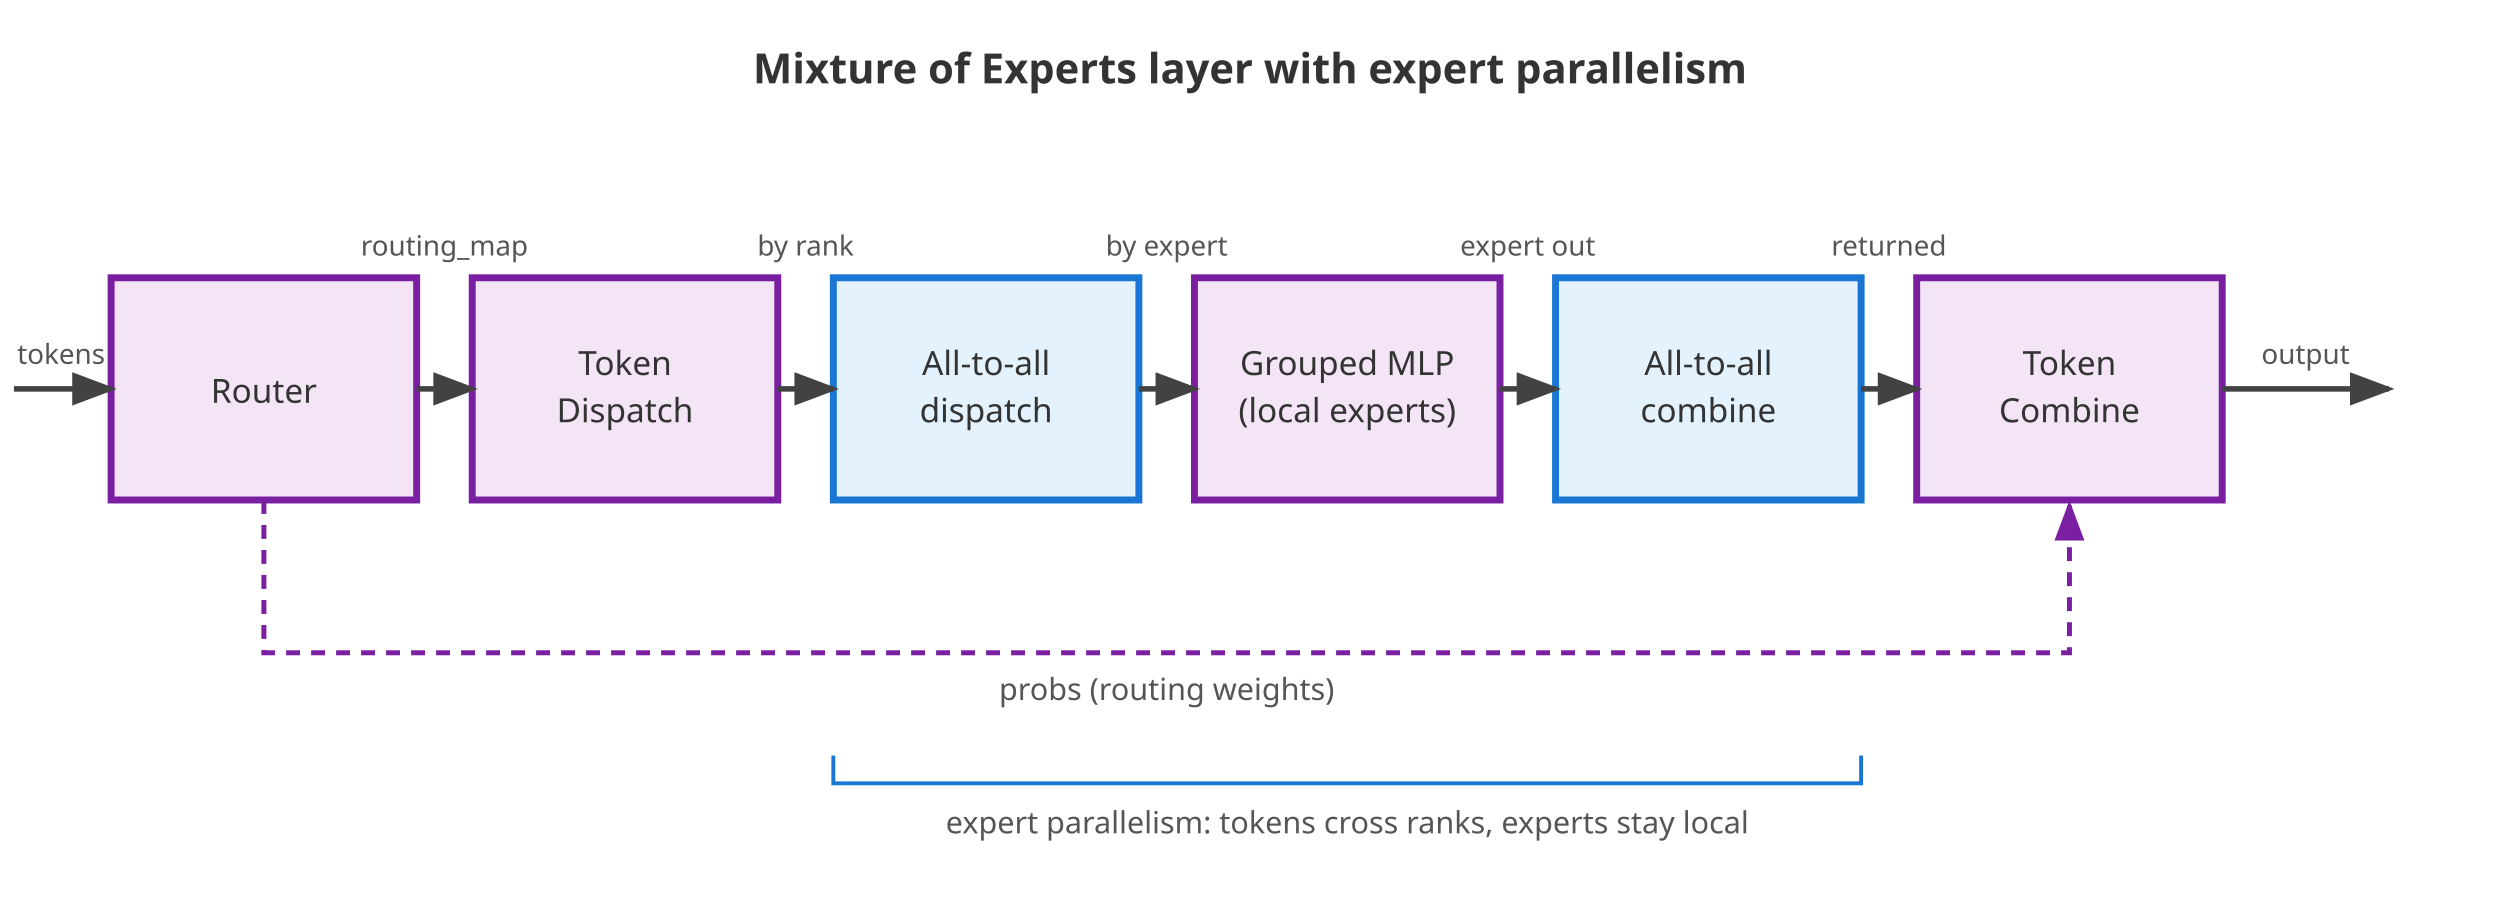
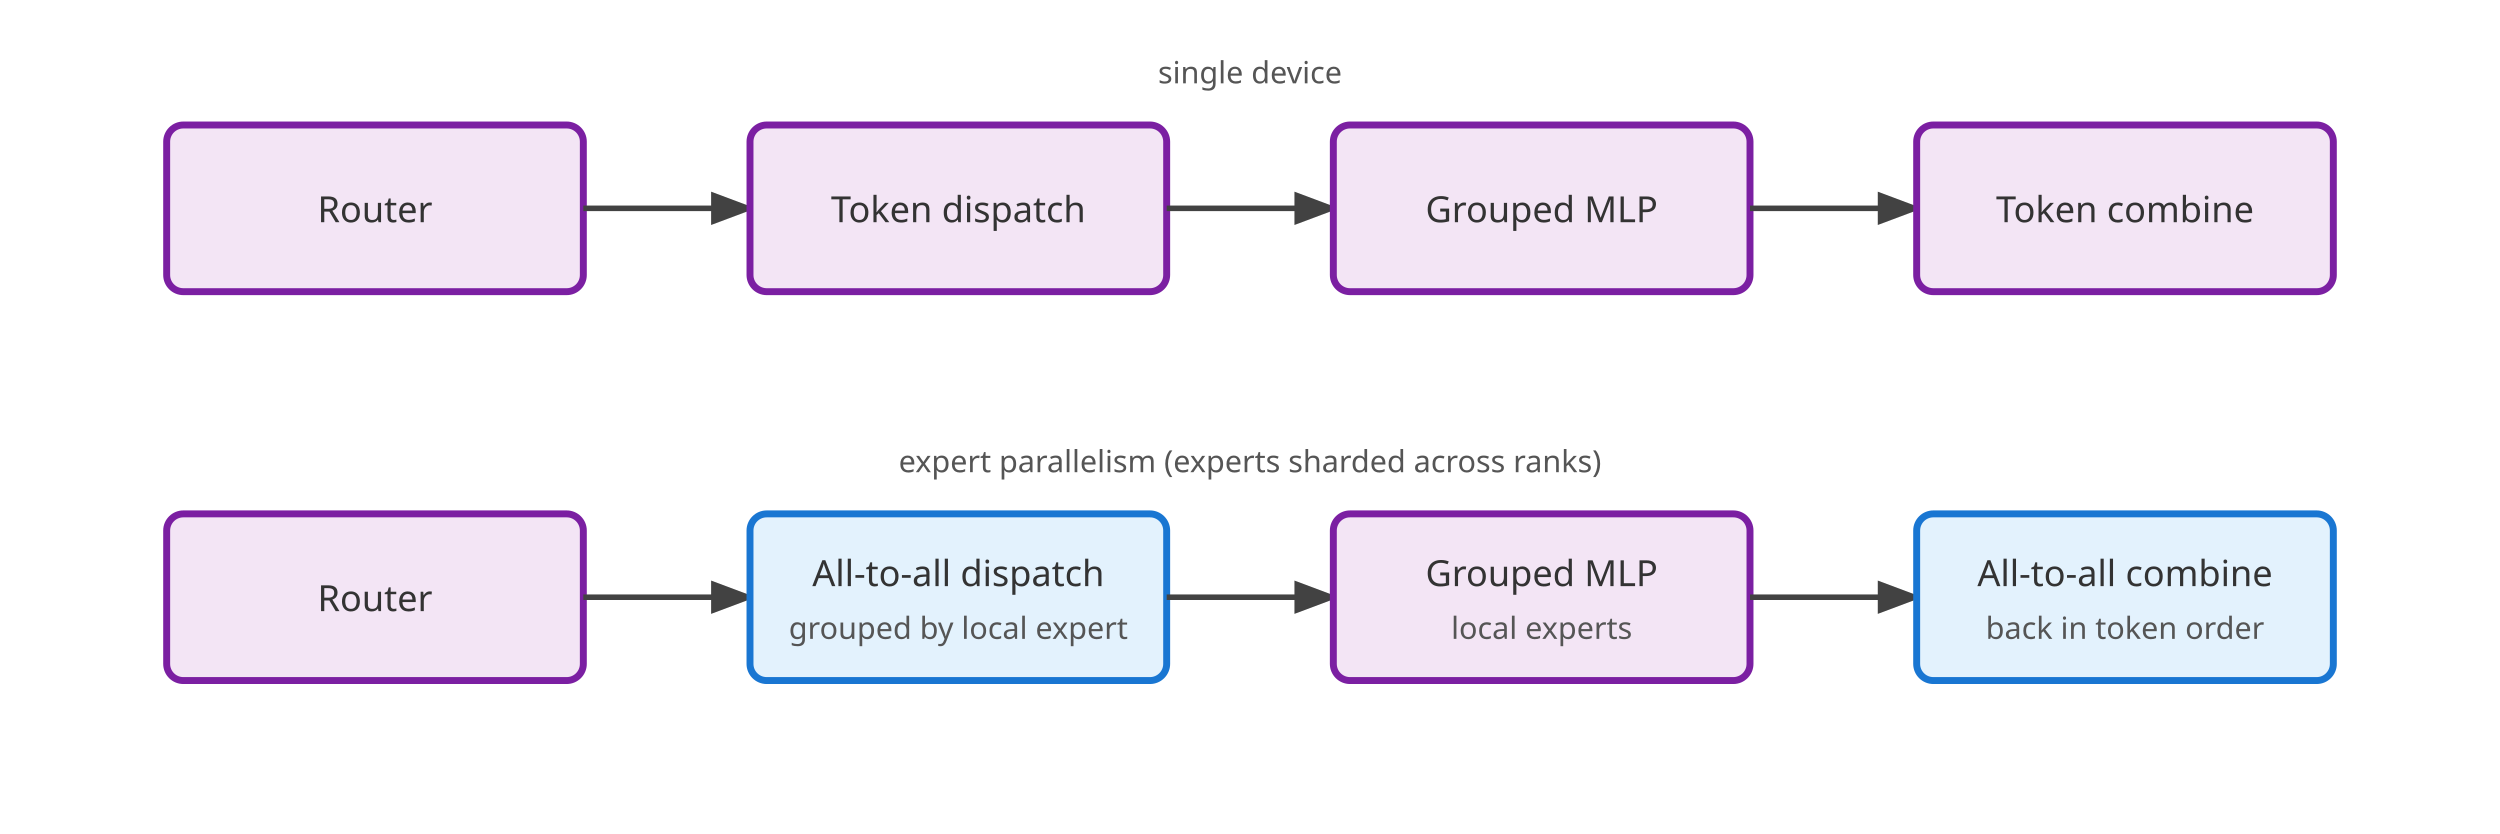
- <svg xmlns="http://www.w3.org/2000/svg" viewBox="0 0 900 330" width="100%" style="max-width: 900px;">
+ <svg xmlns="http://www.w3.org/2000/svg" viewBox="0 0 900 300" width="100%" style="max-width: 900px;">
  <defs>
    <style>
-       .section-title { font: bold 15px sans-serif; fill: #333; text-anchor: middle; }
-       .label { font: 12px sans-serif; fill: #333; text-anchor: middle; }
+       .label { font: 13px sans-serif; fill: #333; text-anchor: middle; }
      .small-label { font: 11px sans-serif; fill: #555; text-anchor: middle; }
-       .tiny-label { font: 10px sans-serif; fill: #555; text-anchor: middle; }
      .stage { fill: #f3e5f5; stroke: #7b1fa2; stroke-width: 2.5; }
      .box-blue { fill: #e3f2fd; stroke: #1976d2; stroke-width: 2.5; }
      .arrow { stroke: #424242; stroke-width: 2; fill: none; marker-end: url(#arrowhead); }
-       .skip { stroke: #7b1fa2; stroke-width: 1.8; fill: none; stroke-dasharray: 5 4; marker-end: url(#arrowhead-p); }
-       .brace { stroke: #1976d2; stroke-width: 1.4; fill: none; }
    </style>
    <marker id="arrowhead" markerWidth="8" markerHeight="6" refX="7" refY="3" orient="auto">
      <polygon points="0 0, 8 3, 0 6" fill="#424242" />
    </marker>
-     <marker id="arrowhead-p" markerWidth="8" markerHeight="6" refX="7" refY="3" orient="auto">
-       <polygon points="0 0, 8 3, 0 6" fill="#7b1fa2" />
-     </marker>
  </defs>
-   <text x="450" y="30" class="section-title">Mixture of Experts layer with expert parallelism</text>
-   <rect x="40" y="100" width="110" height="80" class="stage" />
-   <text x="95" y="145" class="label">Router</text>
-   <rect x="170" y="100" width="110" height="80" class="stage" />
-   <text x="225" y="135" class="label">Token</text>
-   <text x="225" y="152" class="label">Dispatch</text>
-   <rect x="300" y="100" width="110" height="80" class="box-blue" />
-   <text x="355" y="135" class="label">All-to-all</text>
-   <text x="355" y="152" class="label">dispatch</text>
-   <rect x="430" y="100" width="110" height="80" class="stage" />
-   <text x="485" y="135" class="label">Grouped MLP</text>
-   <text x="485" y="152" class="label">(local experts)</text>
-   <rect x="560" y="100" width="110" height="80" class="box-blue" />
-   <text x="615" y="135" class="label">All-to-all</text>
-   <text x="615" y="152" class="label">combine</text>
-   <rect x="690" y="100" width="110" height="80" class="stage" />
-   <text x="745" y="135" class="label">Token</text>
-   <text x="745" y="152" class="label">Combine</text>
-   <path d="M 5 140 L 40 140" class="arrow" />
-   <text x="22" y="131" class="tiny-label">tokens</text>
-   <path d="M 150 140 L 170 140" class="arrow" />
-   <text x="160" y="92" class="tiny-label">routing_map</text>
-   <path d="M 280 140 L 300 140" class="arrow" />
-   <text x="290" y="92" class="tiny-label">by rank</text>
-   <path d="M 410 140 L 430 140" class="arrow" />
-   <text x="420" y="92" class="tiny-label">by expert</text>
-   <path d="M 540 140 L 560 140" class="arrow" />
-   <text x="550" y="92" class="tiny-label">expert out</text>
-   <path d="M 670 140 L 690 140" class="arrow" />
-   <text x="680" y="92" class="tiny-label">returned</text>
-   <path d="M 800 140 L 860 140" class="arrow" />
-   <text x="830" y="131" class="tiny-label">output</text>
-   <path d="M 95 180 L 95 235 L 745 235 L 745 182" class="skip" />
-   <text x="420" y="252" class="small-label">probs (routing weights)</text>
-   <path d="M 300 272 L 300 282 L 670 282 L 670 272" class="brace" />
-   <text x="485" y="300" class="small-label">expert parallelism: tokens cross ranks, experts stay local</text>
+   <text x="450" y="30" class="small-label">single device</text>
+   <rect x="60" y="45" width="150" height="60" class="stage" rx="6" />
+   <text x="135" y="80" class="label">Router</text>
+   <path d="M 210 75 L 270 75" class="arrow" />
+   <rect x="270" y="45" width="150" height="60" class="stage" rx="6" />
+   <text x="345" y="80" class="label">Token dispatch</text>
+   <path d="M 420 75 L 480 75" class="arrow" />
+   <rect x="480" y="45" width="150" height="60" class="stage" rx="6" />
+   <text x="555" y="80" class="label">Grouped MLP</text>
+   <path d="M 630 75 L 690 75" class="arrow" />
+   <rect x="690" y="45" width="150" height="60" class="stage" rx="6" />
+   <text x="765" y="80" class="label">Token combine</text>
+   <text x="450" y="170" class="small-label">expert parallelism (experts sharded across ranks)</text>
+   <rect x="60" y="185" width="150" height="60" class="stage" rx="6" />
+   <text x="135" y="220" class="label">Router</text>
+   <path d="M 210 215 L 270 215" class="arrow" />
+   <rect x="270" y="185" width="150" height="60" class="box-blue" rx="6" />
+   <text x="345" y="211" class="label">All-to-all dispatch</text>
+   <text x="345" y="230" class="small-label">grouped by local expert</text>
+   <path d="M 420 215 L 480 215" class="arrow" />
+   <rect x="480" y="185" width="150" height="60" class="stage" rx="6" />
+   <text x="555" y="211" class="label">Grouped MLP</text>
+   <text x="555" y="230" class="small-label">local experts</text>
+   <path d="M 630 215 L 690 215" class="arrow" />
+   <rect x="690" y="185" width="150" height="60" class="box-blue" rx="6" />
+   <text x="765" y="211" class="label">All-to-all combine</text>
+   <text x="765" y="230" class="small-label">back in token order</text>
</svg>
